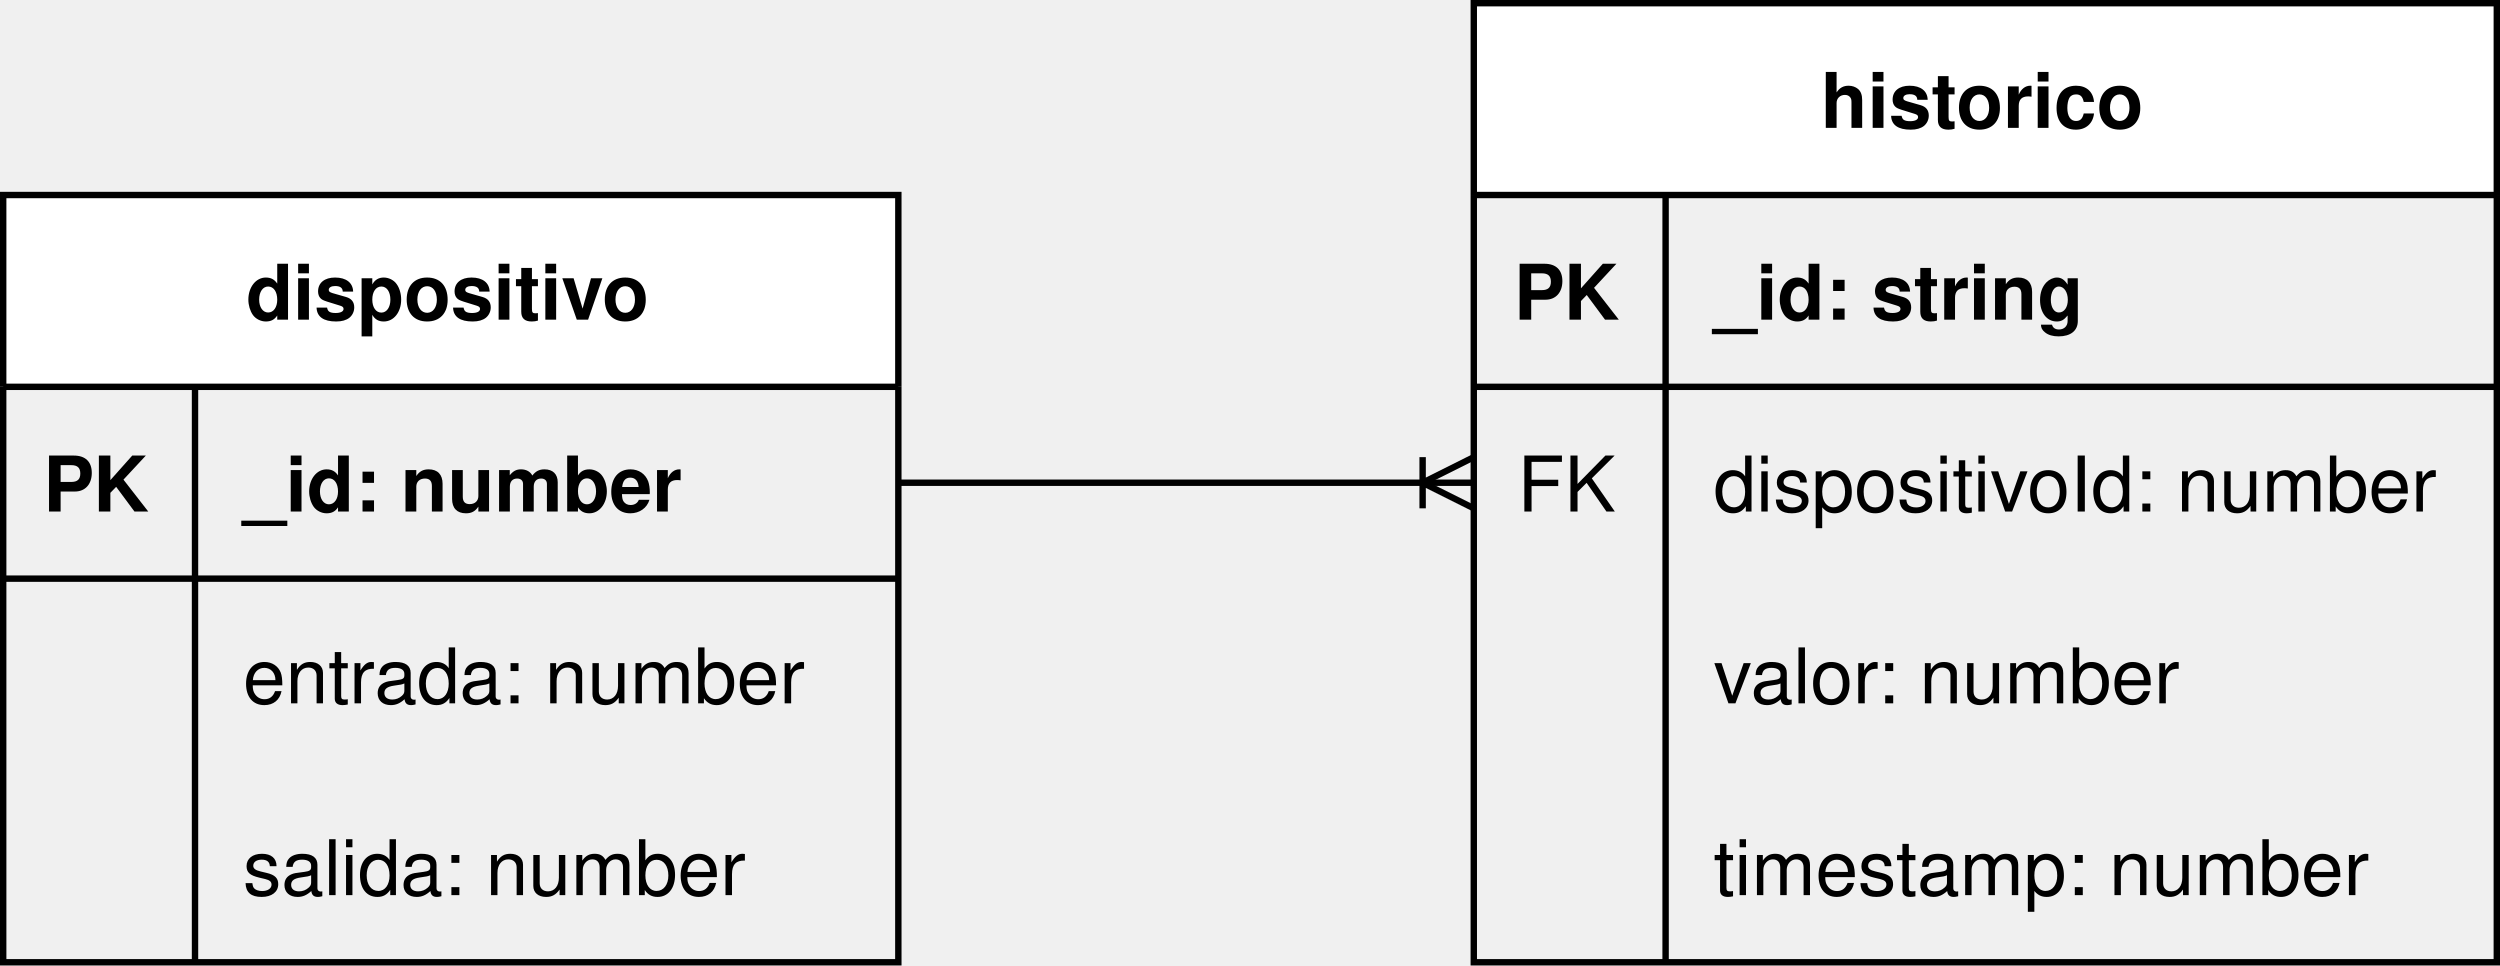
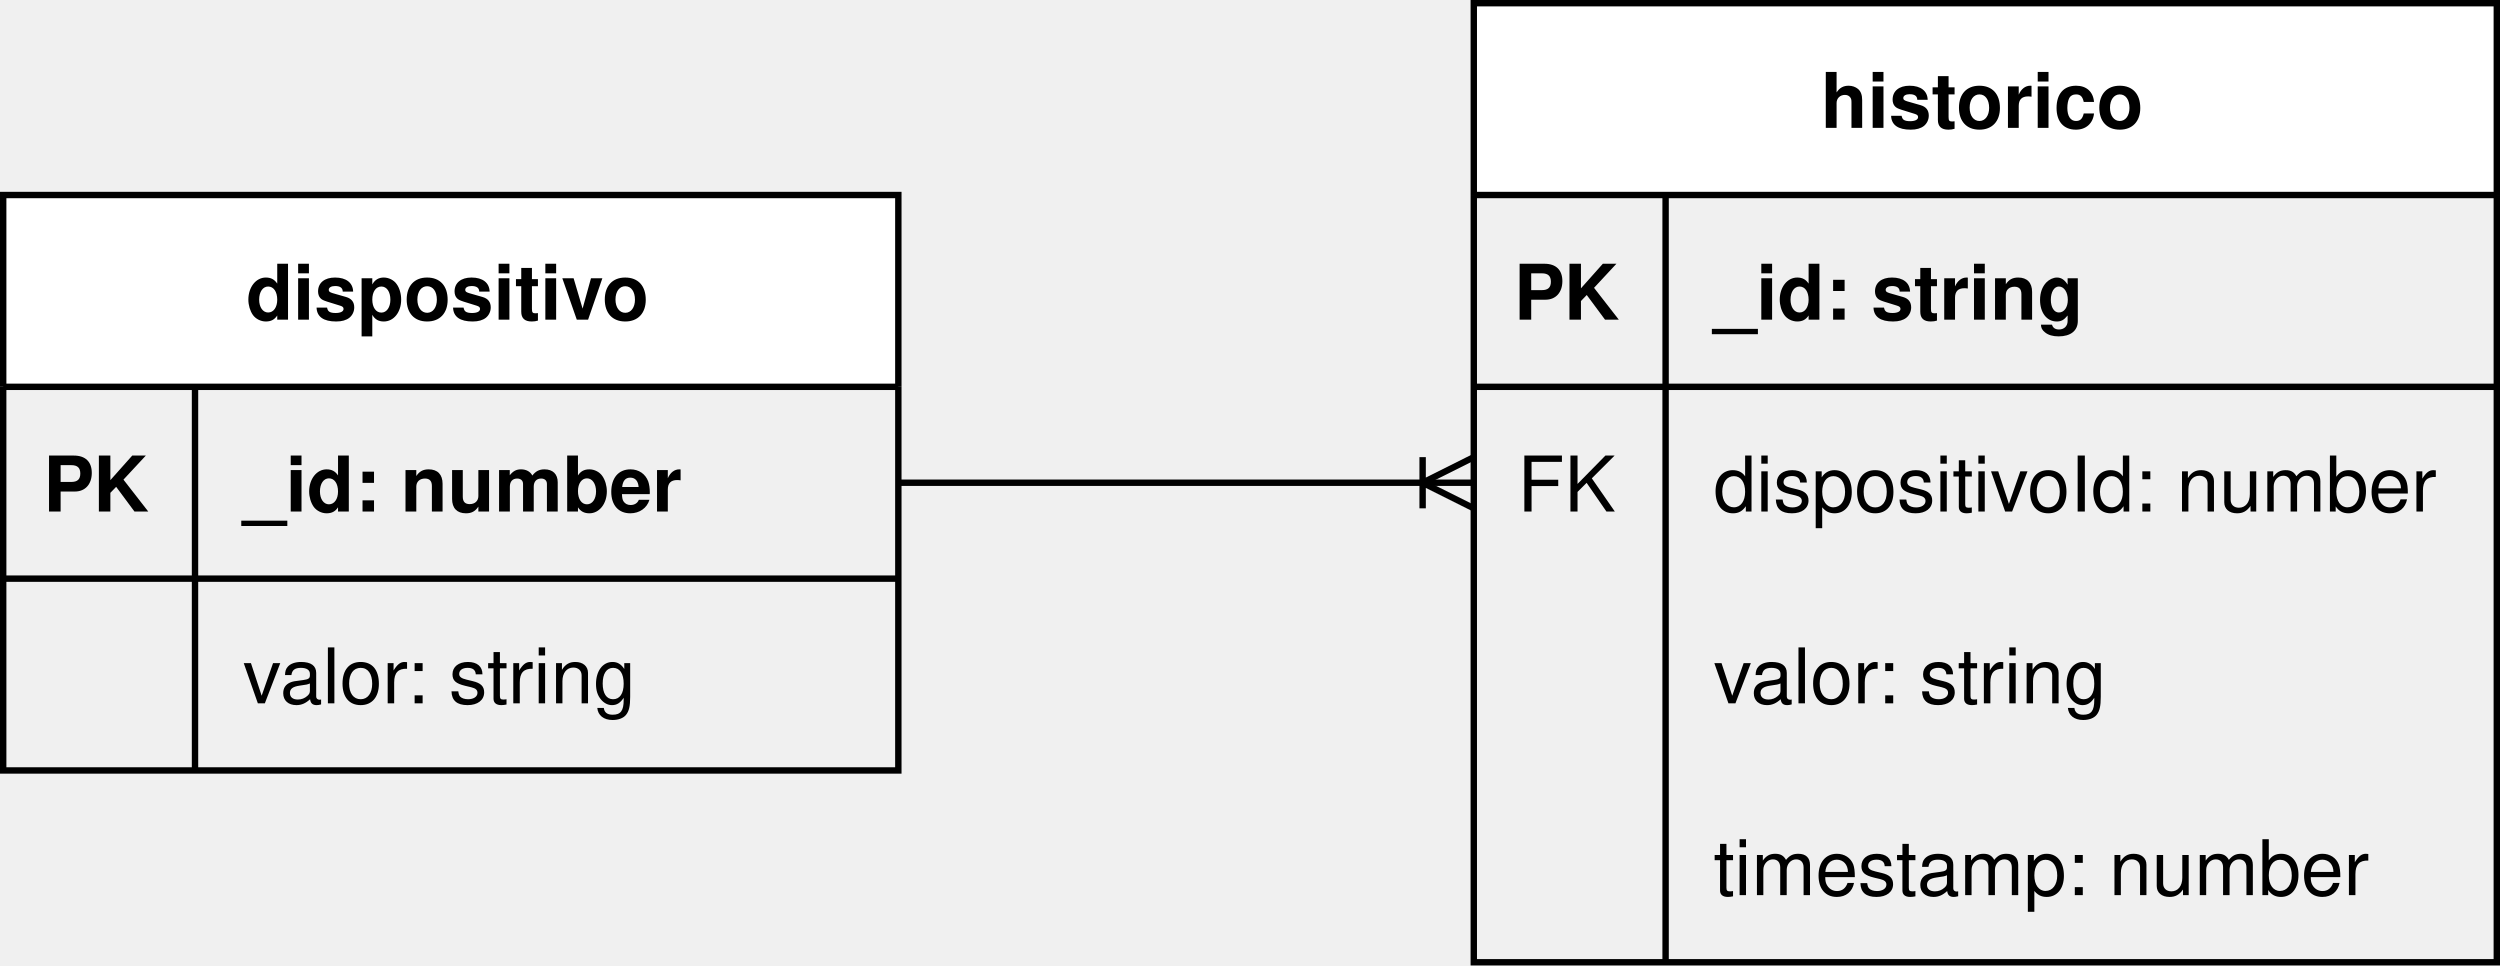
- <svg xmlns="http://www.w3.org/2000/svg" version="1.1" width="391px" height="151px" viewBox="-0.5 -0.5 391 151" content="&lt;mxfile host=&quot;app.diagrams.net&quot; modified=&quot;2021-06-02T05:02:18.261Z&quot; agent=&quot;5.0 (Windows NT 10.0; Win64; x64) AppleWebKit/537.36 (KHTML, like Gecko) Chrome/91.0.447.77 Safari/537.36&quot; etag=&quot;Ok1NODfvUXXYV9S4xq7s&quot; version=&quot;14.7.3&quot; type=&quot;google&quot;&gt;&lt;diagram id=&quot;W7hDhb9rD9aPTqwp8PNh&quot; name=&quot;Page-1&quot;&gt;7Zptc9o4EMc/DS/TwRjz8DIQmuuV3PRI7q591VFsYWsqW44snu7T38qWbIgMZ0qCTZOZTMZaSWtpf+u/xULLHofrW47i4I55mLY6bW/dsm9anU5/0IH/0rDJDF3Hygw+J15m2jLck3+xMraVdUE8nOwMFIxRQeJdo8uiCLtix4Y4Z6vdYXNGd+8aIx8bhnsXUdP6D/FEkFkHnX5h/w0TP9B3tnrDrCdEerDaSRIgj622TPakZY85YyK7CtdjTGXsdFyyeR/39OYL4zgSVSas/nbcWUCeLH71RzgT19N2PL+yupmbJaILteOAJIJx4jK1bLHRsYAdxPJSoEdpGiUCcaGQ2W0wAASBSIQ5GKy0TSmKE5IOzywBod4UbdhCaEe6NZqTNfZmGTE5FuBNwZlsSudzcH6vFiO7ESV+BNcu7F/eccRxAmuZokSoEWaEVNCWmAu83jKpiN1iFmLBNzBE9dpDRU+lr4a5KnLB6ilbsJ0HjjIilX9+7rpABBeK0jHEHIPYXlCwdUEQncGDgSI/ZbaLRMbV4yx+QNzHQhliRmREJ0sIWx58QumYUSbJRiySngSLVSfFcz33kQnBQg1QxSN3msbCGcEfRGfc/uC0HFjuGNpW0YY/OZyLMYsSwSGfpA8MWFdYoi3Beji1/x+2gmtXhGu/GtuewfbL5+PopiqICrpHg2s/A/f8sWMQzzlNhSwgnoejI4g4lYlsIbDPSqBvEPguJ1ynCDiJ/JpxaNXLxo6SGLmwqGk2s/eMl3M2XuvW3ifovPwGF6GOz6legjr2alfHocH2Y93qiD2i/Z0qjoPKQOoSR3342QLgkSRmCRFkyT4pmYwW4SOcxxouk+ch1RRZzA++77L40rI4rFsWNcqfZttgUTziA1ttomgb4YdLGbw3IYY/8ZG6djE0ax7vYvgyYmhVrY+8HtxTyyNNVsPqPGpTQ7OCIUgIWYfC+K0oYnVKTVHE7sGD/V5Wb6gOnIuYEjqnBFm3BFkuiC/P7DLeYvXXgfPkPqkOXAb39Z5H8yX2K9WBu81/j3XN91heB76MN9gL1oGP4HXgjWadlZ9Zx2+iOtZ/xj9eHcvqwOdVx1Nr/A0+4ud522BpNMvwsCeOPHRJ8ngeRjXIoX3z14/hE17/iH6fJZ8+J/7Qerw6tUT4robHlH9fSw1L0Zrlx0sUw4NZ2wgtLF2h+RksAeX5FZXwREA1CGF34JL+cPz0Z//u2/cevb6lD6OrCt+DYc/H+uAM2ydiM8MUCcKiSdGTHa+zkocFGx4FIqQq43HkXctfHkJzMgNkD+wORZu0A7bwVT8msvFNNj44unmz3u682ejWmoiv2jlcb82CVjFJNvQck6DaesIW3MWHNFAltdD6vm+g/h5UBqzq02m1y4ok2sjTQC/xzoLLckDd44t8QWxlly62aG12dj1kW1eTikQy/HSdXT/5j1G1oyw0hqM0I/N9lyUpNIsffGbDi1/N2pP/AA==&lt;/diagram&gt;&lt;/mxfile&gt;" style="background-color: rgb(255, 255, 255);">
+ <svg xmlns="http://www.w3.org/2000/svg" version="1.1" width="391px" height="151px" viewBox="-0.5 -0.5 391 151" content="&lt;mxfile host=&quot;app.diagrams.net&quot; modified=&quot;2021-10-09T22:19:31.355Z&quot; agent=&quot;5.0 (Windows NT 10.0; Win64; x64) AppleWebKit/537.36 (KHTML, like Gecko) Chrome/94.0.461.81 Safari/537.36&quot; etag=&quot;x5d2ZnNW69deF-8Vohmb&quot; version=&quot;15.5.0&quot; type=&quot;google&quot;&gt;&lt;diagram id=&quot;W7hDhb9rD9aPTqwp8PNh&quot; name=&quot;Page-1&quot;&gt;7Zpdb5swFIZ/TS47hRDycdmkWTctnba02rqryQUHLBnMjPO1X79jsCHUSQdLG5K1UlXhY/vEPs/htTG07HG4vuYoDm6Yh2mr0/bWLfuq1en0Bx34Lw2bzOC0B5nB58TLTFZhuCW/sTK2lXVBPJyUGgrGqCBx2eiyKMKuKNkQ52xVbjZntPyrMfKxYbh1ETWt34kngsw66PQL+wdM/ED/stUbZjUh0o3VTJIAeWy1ZbInLXvMGRPZVbgeYypjp+OS9Xu/pzYfGMeRqNJh9c1xZwH5ZfGLz+FMXE7b8fzC6mZulogu1IwDkgjGicvUsMVGxwJmEMtLgR6kaZQIxIVCZrfBABAEIhHmYLDSMqUoTkjaPLMEhHpTtGELoR3p0mhO1tibZcRkW4A3BWeyKJ3PwfmtGoysRpT4EVy7MH/5iyOOExjLFCVCtTAjpIK2xFzg9ZZJRewasxALvoEmqtYeKnoqfTXMVZELVk/Zgu08cJQRqfzzc9cFIrhQlOoQcwxie0HB1AVBdAY3Bor8lFkZiYyrx1l8h7iPhTLEjMiITpYQtjz4hNIxo0ySjVgkPQkWq0qK57rvAxOChRqgikfuNI2FM4I/iM64/c5pOTDcMZStogx/sjkXYxYlgkM+SR8YsK6wRLsD69Op/XfYCq5dEa79Ymx7Btsvn+rRTVUQFXRrg2s/Avf4tmMQzzlNhSwgnoejGkScykS2ENhHJdA3CPyUHS5TBJxEfsM4tOplbUdJjFwY1DTr2XvEyzkar3Vr7x10XH6Ds1DHx1TPQR17javj0GD7vml1xB7R/g4Vx0FlIE2Jo978bAHwSBKzhAiyZB+VTEaL8AH2Yycuk8chdSqymG9832TxuWVx2LQsapT/zPaERbHGA1tjomgb4YdLGbzz2TMeh9DJiKF55vEmhs8jhlbV85GXg3vo8cgpq2F1Ho2poXmCIUgIWYfC+JVsD2tQOhVF7D65sd/L6hWdA+cilr/GMJF1dyAbvhiy81jEmj8GznP7oGPgXWxf7nY017D/6Ri4e5RlTDkrwlLbG6KQ/hESeMQWkZcYWPNxHkDaXC7z4+bzWCif8bi5Rl48sXBaz5onldwdI1HM9xKnKPfNP7PUl/td59rHlftD31mc8CNLnrdvWt81X1+8poOiGpnwP6t7d+CS/nD862v/5sfPHr28pnejiwqn89jzsV5nIdBEbGaYIkFYNClqstU4exCzYPKjQIRU3cQ48i7l91BQnMwgOe7YDYo2aQUM/l7f+bLwQxbeObp4td6uvNro0pqIe+0crrd6QanoJAu6j5krauoJW3AXV9gcCL1m7Wuo387IgFXVG6u96xMebeRpoJe4NOAnku2LXPS20lifiekXBk7ZQzZ11anILcNP1yn7yT+R046y0BiO/p6kUCw+Q8uaF9/y2ZM/&lt;/diagram&gt;&lt;/mxfile&gt;" style="background-color: rgb(255, 255, 255);">
  <defs>
    <clipPath id="mx-clip-230-30-30-30-0">
      <rect x="230" y="30" width="30" height="30" />
    </clipPath>
    <clipPath id="mx-clip-266-30-124-30-0">
      <rect x="266" y="30" width="124" height="30" />
    </clipPath>
    <clipPath id="mx-clip-230-60-30-30-0">
      <rect x="230" y="60" width="30" height="30" />
    </clipPath>
    <clipPath id="mx-clip-266-60-124-30-0">
      <rect x="266" y="60" width="124" height="30" />
    </clipPath>
    <clipPath id="mx-clip-266-90-124-30-0">
      <rect x="266" y="90" width="124" height="30" />
    </clipPath>
    <clipPath id="mx-clip-266-120-124-30-0">
      <rect x="266" y="120" width="124" height="30" />
    </clipPath>
    <clipPath id="mx-clip-0-60-30-30-0">
      <rect x="0" y="60" width="30" height="30" />
    </clipPath>
    <clipPath id="mx-clip-36-60-104-30-0">
      <rect x="36" y="60" width="104" height="30" />
    </clipPath>
    <clipPath id="mx-clip-36-90-104-30-0">
      <rect x="36" y="90" width="104" height="30" />
-     </clipPath>
-     <clipPath id="mx-clip-36-120-104-30-0">
-       <rect x="36" y="120" width="104" height="30" />
    </clipPath>
  </defs>
  <g>
    <path d="M 230 30 L 230 0 L 390 0 L 390 30" fill="#ffffff" stroke="#000000" stroke-miterlimit="10" pointer-events="all" />
    <path d="M 230 30 L 230 150 L 390 150 L 390 30" fill="none" stroke="#000000" stroke-miterlimit="10" pointer-events="none" />
    <path d="M 230 30 L 390 30" fill="none" stroke="#000000" stroke-miterlimit="10" pointer-events="none" />
    <path d="M 260 30 L 260 150" fill="none" stroke="#000000" stroke-miterlimit="10" pointer-events="none" />
    <g fill="#000000" font-family="Helvetica" font-weight="bold" pointer-events="none" text-anchor="middle" font-size="12px">
      <text x="309.5" y="19.5">historico</text>
    </g>
    <path d="M 230 30 M 390 30 M 390 60 L 230 60" fill="none" stroke="#000000" stroke-miterlimit="10" pointer-events="none" />
    <path d="M 230 30 M 260 30 M 260 60 M 230 60" fill="none" stroke="#000000" stroke-miterlimit="10" pointer-events="none" />
    <g fill="#000000" font-family="Helvetica" font-weight="bold" pointer-events="none" clip-path="url(#mx-clip-230-30-30-30-0)" text-anchor="middle" font-size="12px">
      <text x="244.5" y="49.5">PK</text>
    </g>
    <path d="M 260 30 M 390 30 M 390 60 M 260 60" fill="none" stroke="#000000" stroke-miterlimit="10" pointer-events="none" />
    <g fill="#000000" font-family="Helvetica" font-weight="bold" text-decoration="underline" pointer-events="none" clip-path="url(#mx-clip-266-30-124-30-0)" font-size="12px">
      <text x="267.5" y="49.5">_id: string</text>
    </g>
    <path d="M 230 60 M 390 60 M 390 90 M 230 90" fill="none" stroke="#000000" stroke-miterlimit="10" pointer-events="none" />
    <path d="M 230 60 M 260 60 M 260 90 M 230 90" fill="none" stroke="#000000" stroke-miterlimit="10" pointer-events="none" />
    <g fill="#000000" font-family="Helvetica" pointer-events="none" clip-path="url(#mx-clip-230-60-30-30-0)" text-anchor="middle" font-size="12px">
      <text x="244.5" y="79.5">FK</text>
    </g>
    <path d="M 260 60 M 390 60 M 390 90 M 260 90" fill="none" stroke="#000000" stroke-miterlimit="10" pointer-events="none" />
    <g fill="#000000" font-family="Helvetica" pointer-events="none" clip-path="url(#mx-clip-266-60-124-30-0)" font-size="12px">
      <text x="267.5" y="79.5">dispositivoId: number</text>
    </g>
    <path d="M 230 90 M 390 90 M 390 120 M 230 120" fill="none" stroke="#000000" stroke-miterlimit="10" pointer-events="none" />
    <path d="M 230 90 M 260 90 M 260 120 M 230 120" fill="none" stroke="#000000" stroke-miterlimit="10" pointer-events="none" />
    <path d="M 260 90 M 390 90 M 390 120 M 260 120" fill="none" stroke="#000000" stroke-miterlimit="10" pointer-events="none" />
    <g fill="#000000" font-family="Helvetica" pointer-events="none" clip-path="url(#mx-clip-266-90-124-30-0)" font-size="12px">
-       <text x="267.5" y="109.5">valor: number</text>
+       <text x="267.5" y="109.5">valor: string</text>
    </g>
    <path d="M 230 120 M 390 120 M 390 150 M 230 150" fill="none" stroke="#000000" stroke-miterlimit="10" pointer-events="none" />
    <path d="M 230 120 M 260 120 M 260 150 M 230 150" fill="none" stroke="#000000" stroke-miterlimit="10" pointer-events="none" />
    <path d="M 260 120 M 390 120 M 390 150 M 260 150" fill="none" stroke="#000000" stroke-miterlimit="10" pointer-events="none" />
    <g fill="#000000" font-family="Helvetica" pointer-events="none" clip-path="url(#mx-clip-266-120-124-30-0)" font-size="12px">
      <text x="267.5" y="139.5">timestamp: number</text>
    </g>
    <path d="M 0 60 L 0 30 L 140 30 L 140 60" fill="#ffffff" stroke="#000000" stroke-miterlimit="10" pointer-events="none" />
-     <path d="M 0 60 L 0 150 L 140 150 L 140 60" fill="none" stroke="#000000" stroke-miterlimit="10" pointer-events="none" />
+     <path d="M 0 60 L 0 120 L 140 120 L 140 60" fill="none" stroke="#000000" stroke-miterlimit="10" pointer-events="none" />
    <path d="M 0 60 L 140 60" fill="none" stroke="#000000" stroke-miterlimit="10" pointer-events="none" />
-     <path d="M 30 60 L 30 150" fill="none" stroke="#000000" stroke-miterlimit="10" pointer-events="none" />
+     <path d="M 30 60 L 30 120" fill="none" stroke="#000000" stroke-miterlimit="10" pointer-events="none" />
    <g fill="#000000" font-family="Helvetica" font-weight="bold" pointer-events="none" text-anchor="middle" font-size="12px">
      <text x="69.5" y="49.5">dispositivo</text>
    </g>
    <path d="M 0 60 M 140 60 M 140 90 L 0 90" fill="none" stroke="#000000" stroke-miterlimit="10" pointer-events="none" />
    <path d="M 0 60 M 30 60 M 30 90 M 0 90" fill="none" stroke="#000000" stroke-miterlimit="10" pointer-events="none" />
    <g fill="#000000" font-family="Helvetica" font-weight="bold" pointer-events="none" clip-path="url(#mx-clip-0-60-30-30-0)" text-anchor="middle" font-size="12px">
      <text x="14.5" y="79.5">PK</text>
    </g>
    <path d="M 30 60 M 140 60 M 140 90 M 30 90" fill="none" stroke="#000000" stroke-miterlimit="10" pointer-events="none" />
    <g fill="#000000" font-family="Helvetica" font-weight="bold" text-decoration="underline" pointer-events="none" clip-path="url(#mx-clip-36-60-104-30-0)" font-size="12px">
      <text x="37.5" y="79.5">_id: number</text>
    </g>
    <path d="M 0 90 M 140 90 M 140 120 M 0 120" fill="none" stroke="#000000" stroke-miterlimit="10" pointer-events="none" />
    <path d="M 0 90 M 30 90 M 30 120 M 0 120" fill="none" stroke="#000000" stroke-miterlimit="10" pointer-events="none" />
    <path d="M 30 90 M 140 90 M 140 120 M 30 120" fill="none" stroke="#000000" stroke-miterlimit="10" pointer-events="none" />
    <g fill="#000000" font-family="Helvetica" pointer-events="none" clip-path="url(#mx-clip-36-90-104-30-0)" font-size="12px">
-       <text x="37.5" y="109.5">entrada: number</text>
-     </g>
-     <path d="M 0 120 M 140 120 M 140 150 M 0 150" fill="none" stroke="#000000" stroke-miterlimit="10" pointer-events="none" />
-     <path d="M 0 120 M 30 120 M 30 150 M 0 150" fill="none" stroke="#000000" stroke-miterlimit="10" pointer-events="none" />
-     <path d="M 30 120 M 140 120 M 140 150 M 30 150" fill="none" stroke="#000000" stroke-miterlimit="10" pointer-events="none" />
-     <g fill="#000000" font-family="Helvetica" pointer-events="none" clip-path="url(#mx-clip-36-120-104-30-0)" font-size="12px">
-       <text x="37.5" y="139.5">salida: number</text>
+       <text x="37.5" y="109.5">valor: string</text>
    </g>
    <path d="M 140 75 L 160 75 Q 170 75 180 75 L 190 75 Q 200 75 210 75 L 230 75" fill="none" stroke="#000000" stroke-miterlimit="10" pointer-events="none" />
    <path d="M 222 79 L 222 71 M 230 71 L 222 75 L 230 79" fill="none" stroke="#000000" stroke-miterlimit="10" pointer-events="none" />
  </g>
</svg>
